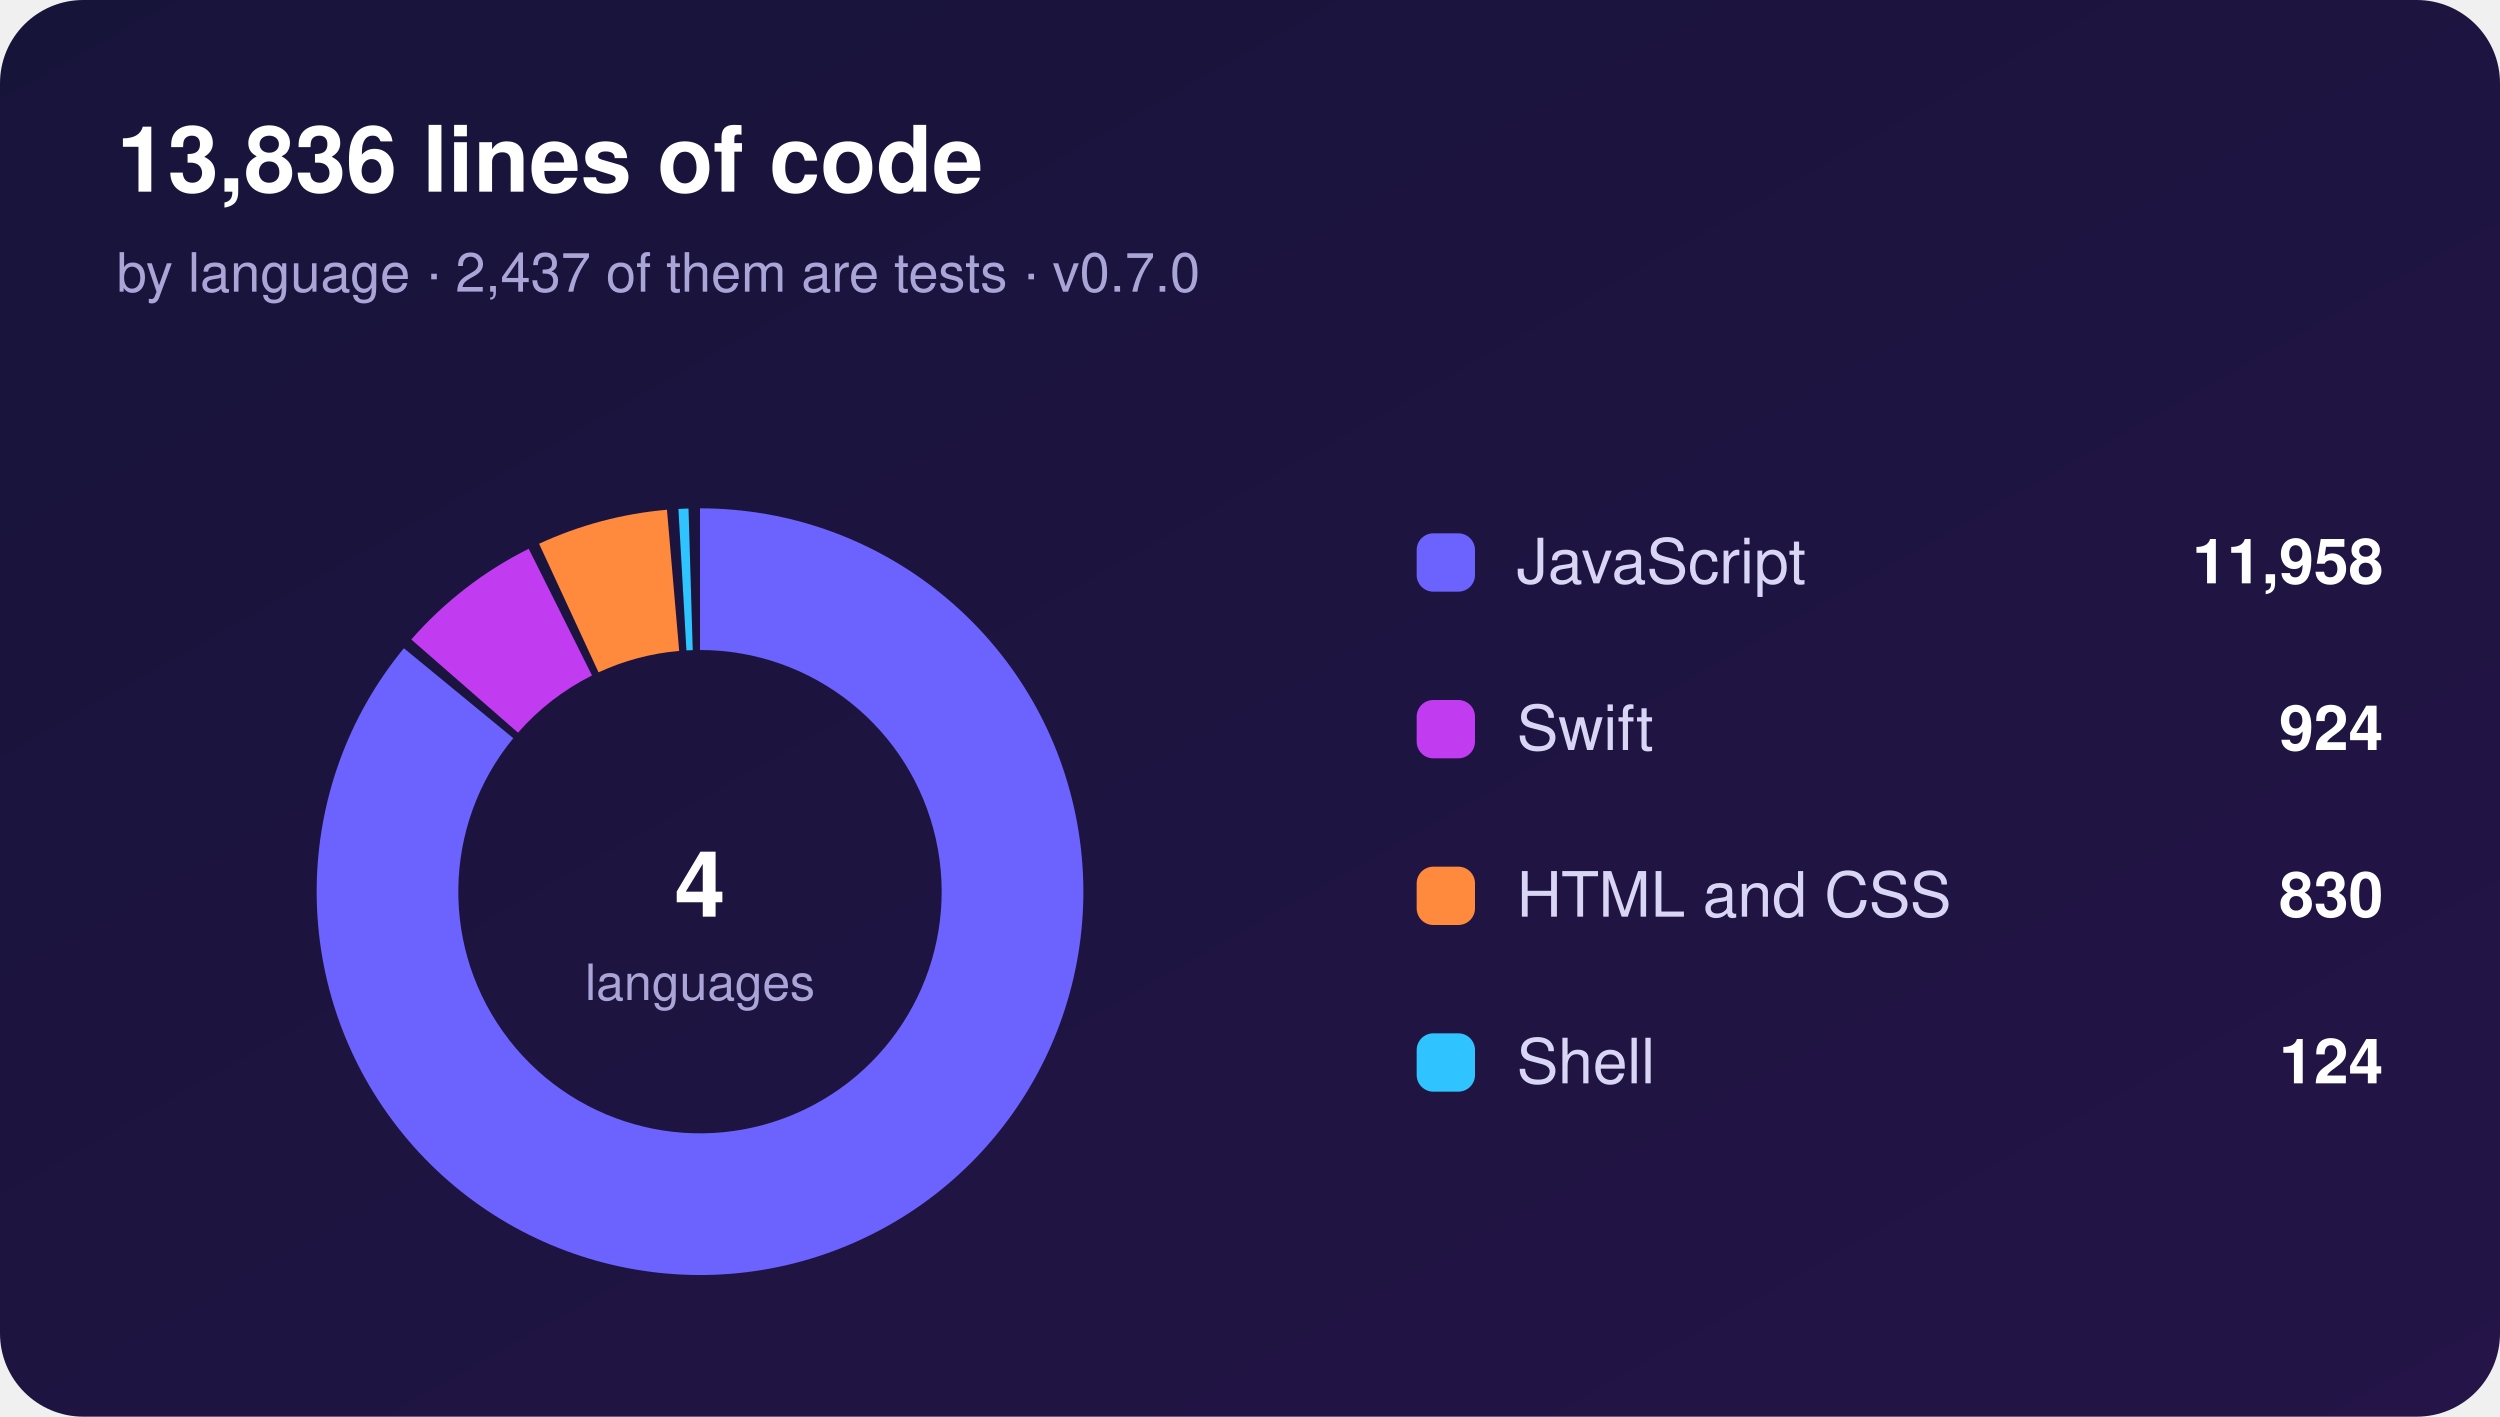
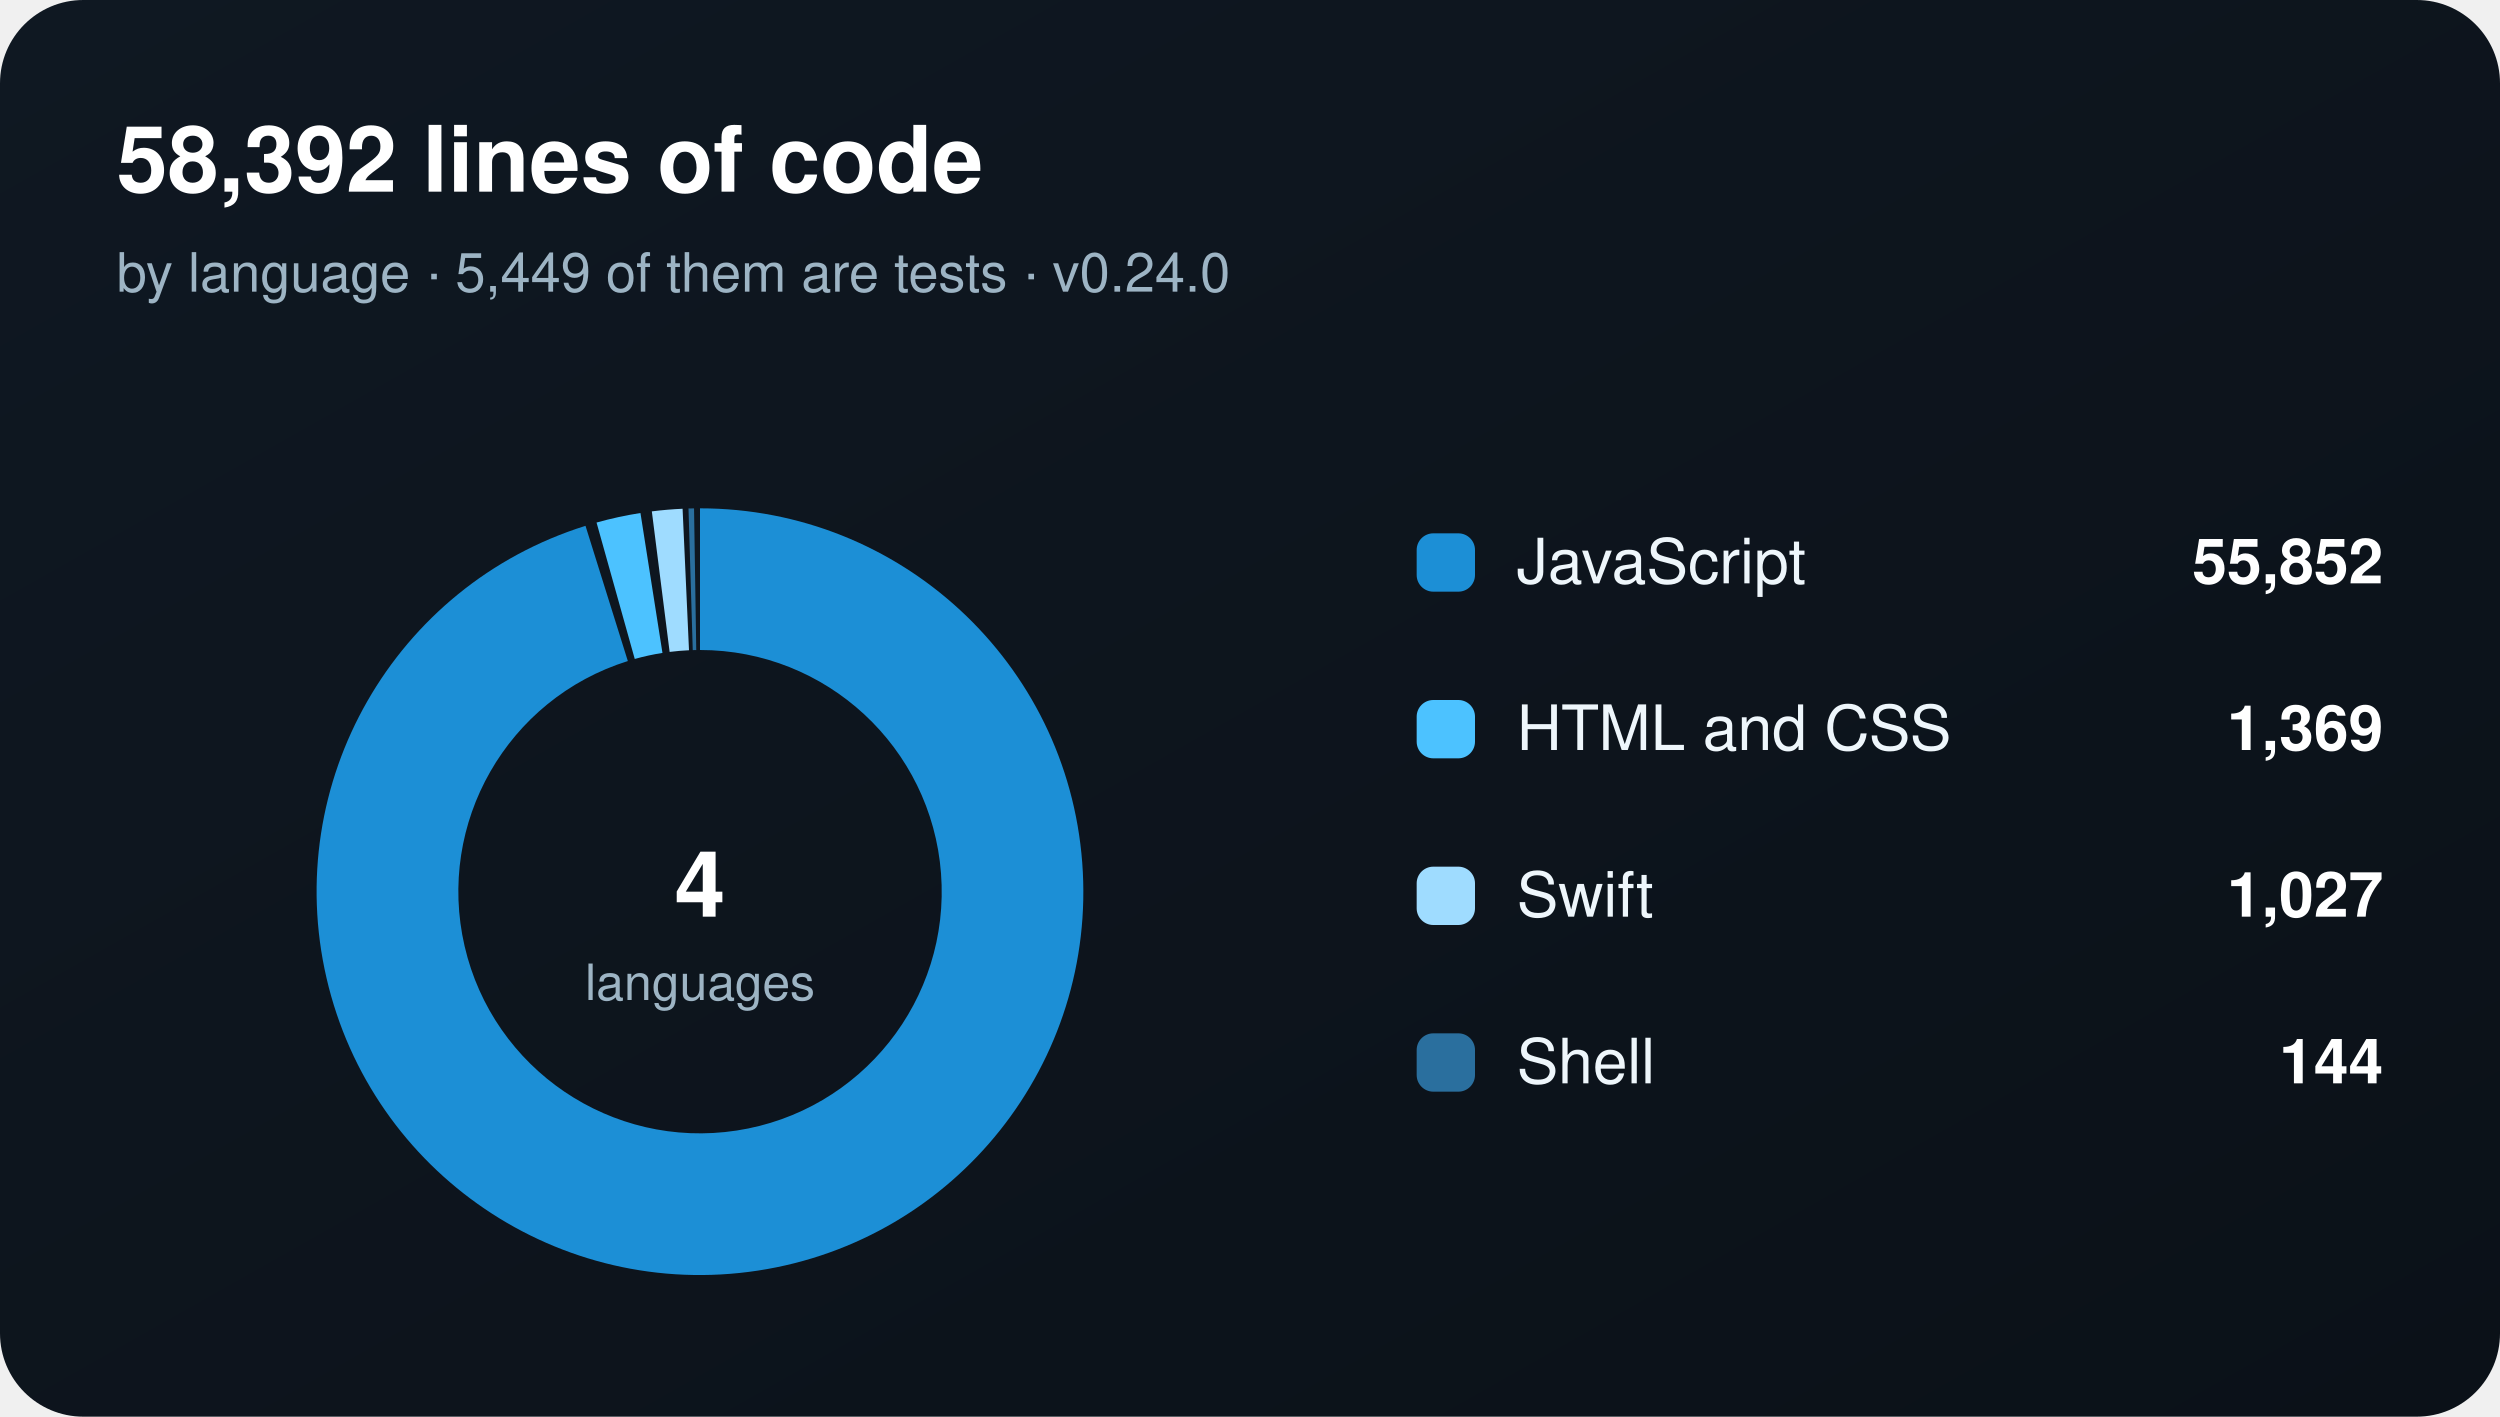
- <svg xmlns="http://www.w3.org/2000/svg" viewBox="0 0 600 340" width="600" height="340" role="img" aria-label="Donut chart: 13836 lines of code by language">
+ <svg xmlns="http://www.w3.org/2000/svg" viewBox="0 0 600 340" width="600" height="340" role="img" aria-label="Donut chart: 58392 lines of code by language">
  <defs>
    <linearGradient id="card" x1="0" y1="0" x2="1" y2="1">
-       <stop offset="0" stop-color="#17143A" />
-       <stop offset="1" stop-color="#241447" />
+       <stop offset="0" stop-color="#0f1822" />
+       <stop offset="1" stop-color="#0b1118" />
    </linearGradient>
  </defs>
  <g font-family="-apple-system, BlinkMacSystemFont, 'SF Pro Text', 'Segoe UI', Helvetica, Arial, sans-serif">
    <rect width="600" height="340" rx="20" fill="url(#card)" />
-     <text x="28" y="46" fill="#fff" font-size="22" font-weight="700">13,836 lines of code</text>
-     <text x="28" y="70" fill="#A9A5D6" font-size="13">by language · 2,437 of them are tests · v0.7.0</text>
-     <path d="M168.00 122.00 A92 92 0 1 1 96.93 155.58 L123.19 177.17 A58 58 0 1 0 168.00 156.00Z" fill="#6C63FF" />
-     <path d="M98.71 153.48 A92 92 0 0 1 126.89 131.70 L142.08 162.11 A58 58 0 0 0 124.32 175.84Z" fill="#C13CF0" />
-     <path d="M129.38 130.50 A92 92 0 0 1 160.07 122.34 L163.00 156.22 A58 58 0 0 0 143.65 161.36Z" fill="#FF8A3D" />
-     <path d="M162.82 122.15 A92 92 0 0 1 165.24 122.04 L166.26 156.03 A58 58 0 0 0 164.74 156.09Z" fill="#2FC4FF" />
+     <text x="28" y="46" fill="#fff" font-size="22" font-weight="700">58,392 lines of code</text>
+     <text x="28" y="70" fill="#9db4c4" font-size="13">by language · 5,449 of them are tests · v0.24.0</text>
+     <path d="M168.00 122.00 A92 92 0 1 1 140.52 126.20 L150.68 158.65 A58 58 0 1 0 168.00 156.00Z" fill="#1c8fd6" />
+     <path d="M143.17 125.41 A92 92 0 0 1 153.71 123.12 L158.99 156.70 A58 58 0 0 0 152.34 158.15Z" fill="#4cc2ff" />
+     <path d="M156.44 122.73 A92 92 0 0 1 163.82 122.10 L165.36 156.06 A58 58 0 0 0 160.71 156.46Z" fill="#9fdcff" />
+     <path d="M166.57 122.01 A92 92 0 0 1 165.24 122.04 L166.26 156.03 A58 58 0 0 0 167.10 156.01Z" fill="#2a6f9e" />
    <text x="168" y="220" fill="#fff" font-size="22" font-weight="700" text-anchor="middle">4</text>
-     <text x="168" y="240" fill="#A9A5D6" font-size="12" text-anchor="middle">languages</text>
-     <rect x="340" y="128" width="14" height="14" rx="4" fill="#6C63FF" />
-     <text x="364" y="140" fill="#D9D6F5" font-size="15">JavaScript</text>
-     <text x="572" y="140" fill="#fff" font-size="15" font-weight="700" text-anchor="end">11,958</text>
-     <rect x="340" y="168" width="14" height="14" rx="4" fill="#C13CF0" />
-     <text x="364" y="180" fill="#D9D6F5" font-size="15">Swift</text>
-     <text x="572" y="180" fill="#fff" font-size="15" font-weight="700" text-anchor="end">924</text>
-     <rect x="340" y="208" width="14" height="14" rx="4" fill="#FF8A3D" />
-     <text x="364" y="220" fill="#D9D6F5" font-size="15">HTML and CSS</text>
-     <text x="572" y="220" fill="#fff" font-size="15" font-weight="700" text-anchor="end">830</text>
-     <rect x="340" y="248" width="14" height="14" rx="4" fill="#2FC4FF" />
-     <text x="364" y="260" fill="#D9D6F5" font-size="15">Shell</text>
-     <text x="572" y="260" fill="#fff" font-size="15" font-weight="700" text-anchor="end">124</text>
+     <text x="168" y="240" fill="#9db4c4" font-size="12" text-anchor="middle">languages</text>
+     <rect x="340" y="128" width="14" height="14" rx="4" fill="#1c8fd6" />
+     <text x="364" y="140" fill="#eef6fb" font-size="15">JavaScript</text>
+     <text x="572" y="140" fill="#fff" font-size="15" font-weight="700" text-anchor="end">55,852</text>
+     <rect x="340" y="168" width="14" height="14" rx="4" fill="#4cc2ff" />
+     <text x="364" y="180" fill="#eef6fb" font-size="15">HTML and CSS</text>
+     <text x="572" y="180" fill="#fff" font-size="15" font-weight="700" text-anchor="end">1,369</text>
+     <rect x="340" y="208" width="14" height="14" rx="4" fill="#9fdcff" />
+     <text x="364" y="220" fill="#eef6fb" font-size="15">Swift</text>
+     <text x="572" y="220" fill="#fff" font-size="15" font-weight="700" text-anchor="end">1,027</text>
+     <rect x="340" y="248" width="14" height="14" rx="4" fill="#2a6f9e" />
+     <text x="364" y="260" fill="#eef6fb" font-size="15">Shell</text>
+     <text x="572" y="260" fill="#fff" font-size="15" font-weight="700" text-anchor="end">144</text>
  </g>
</svg>
